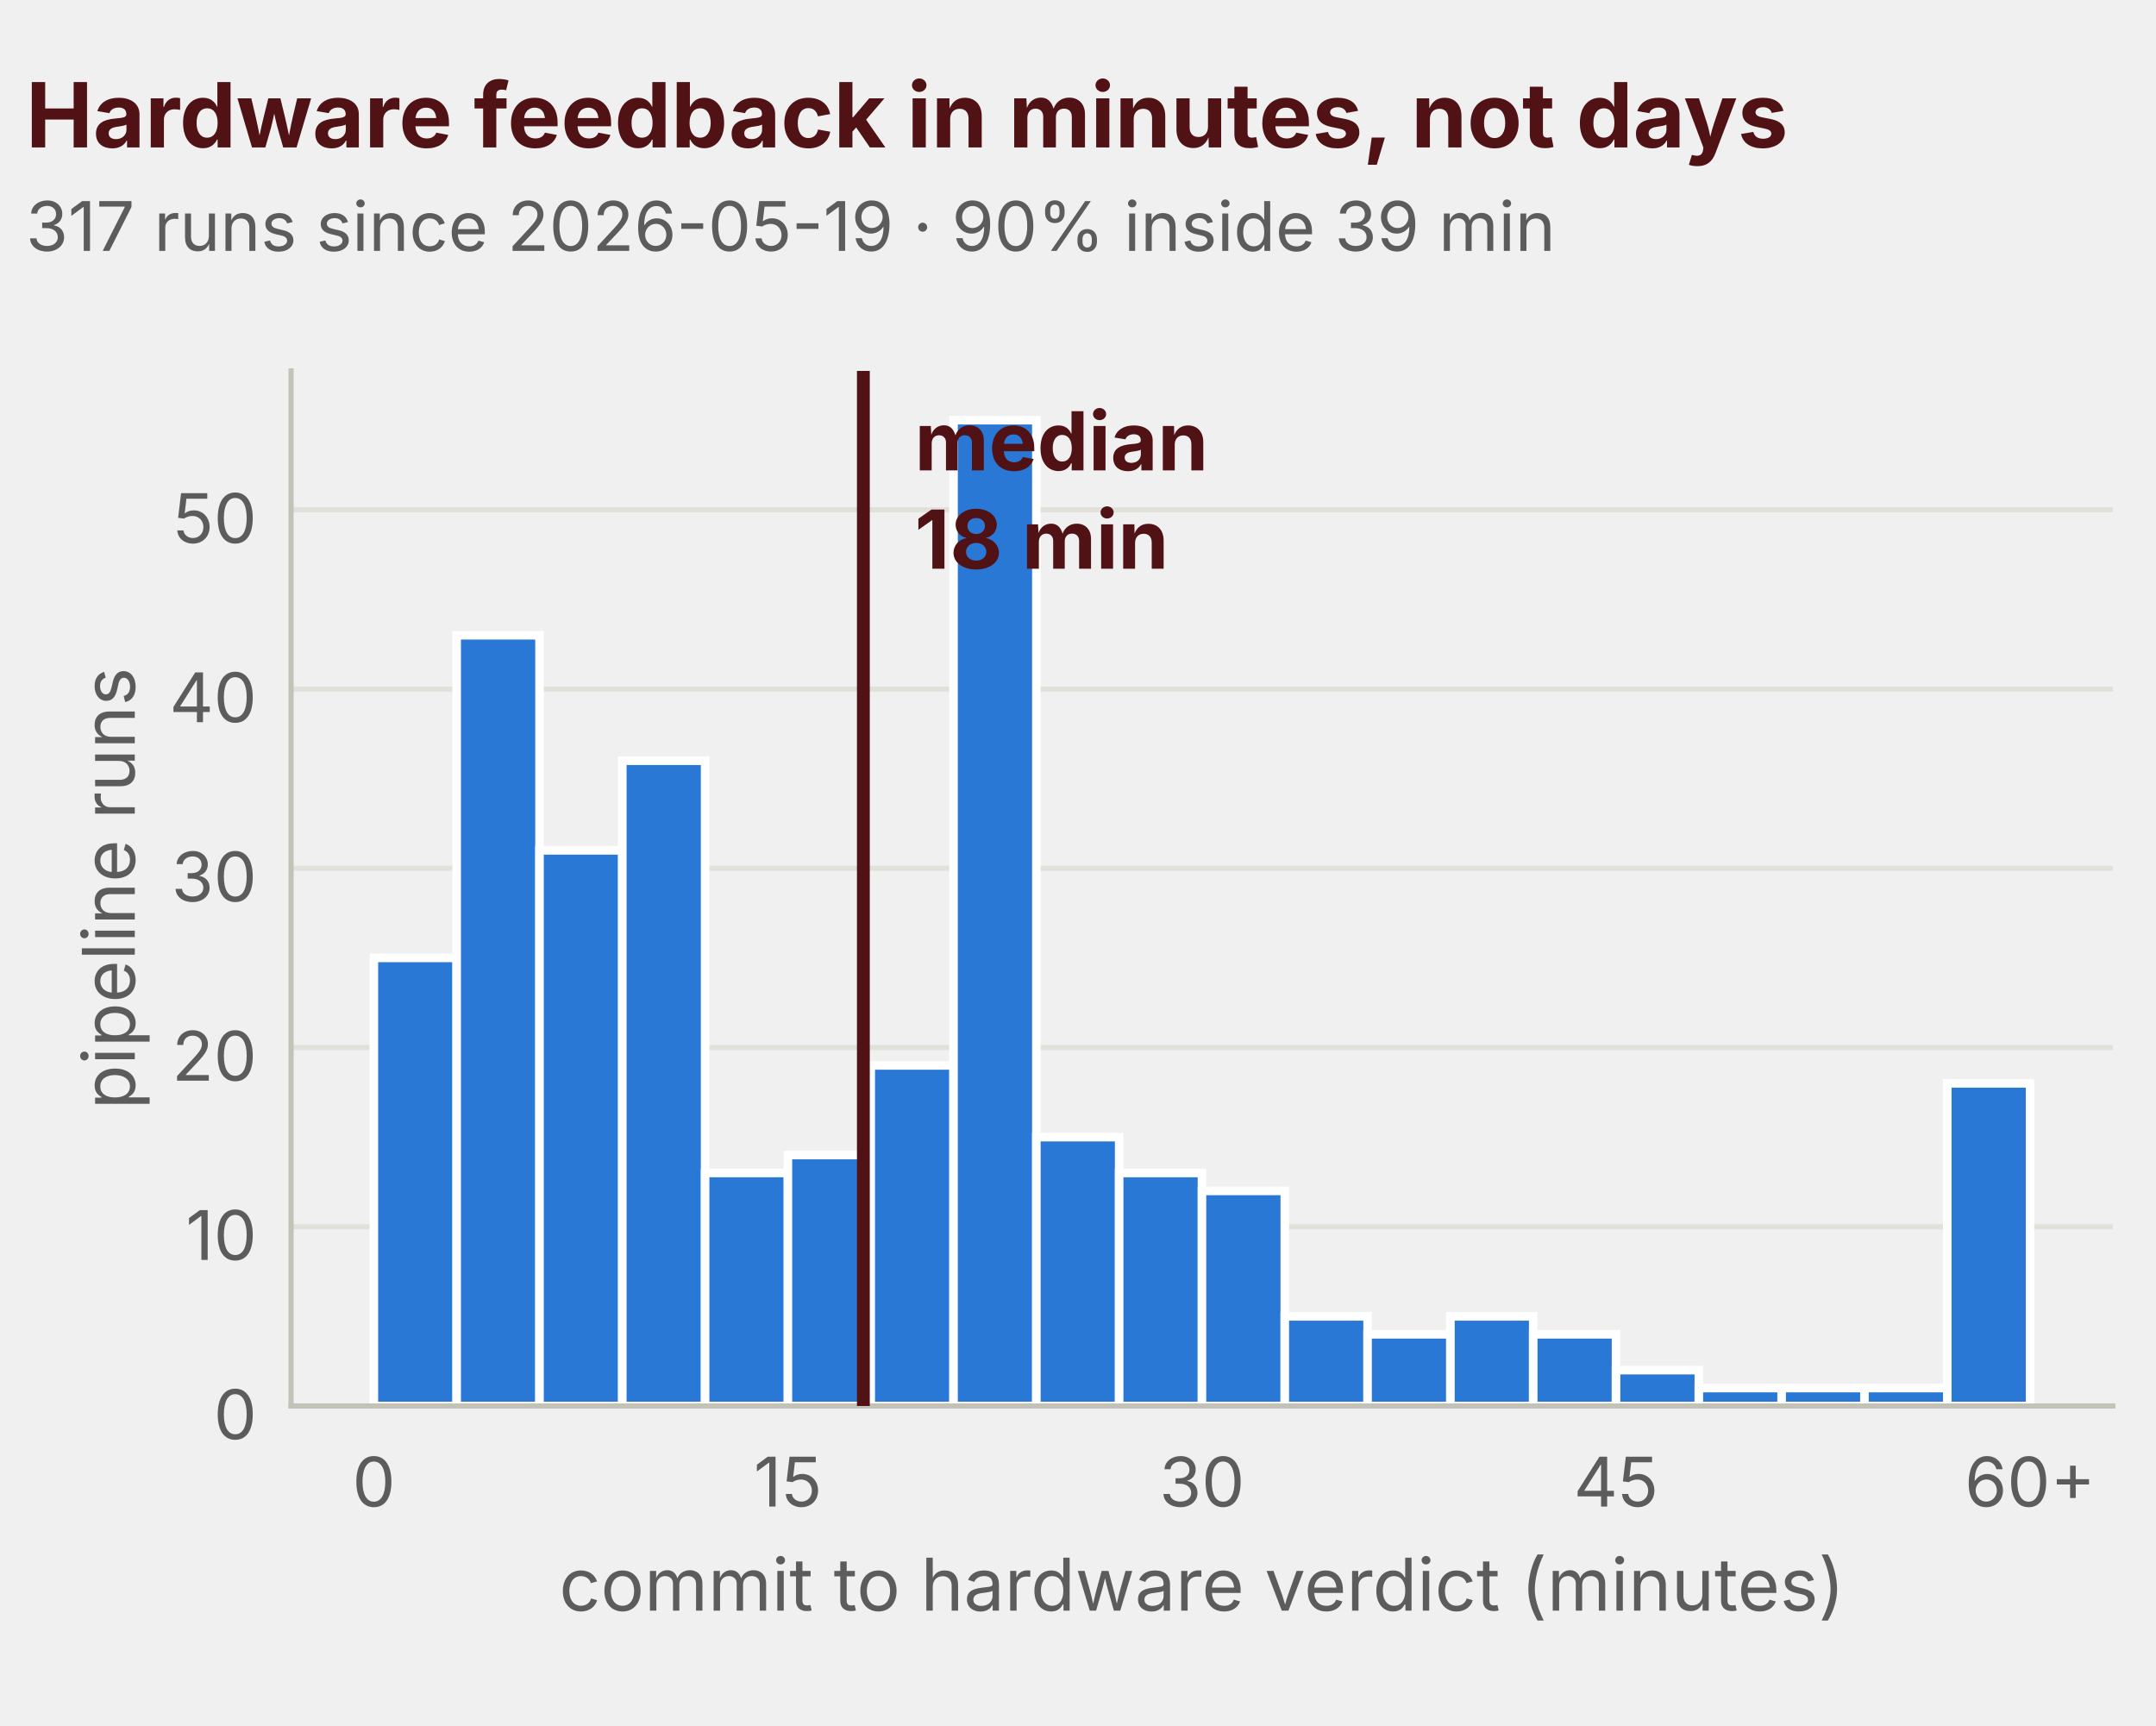
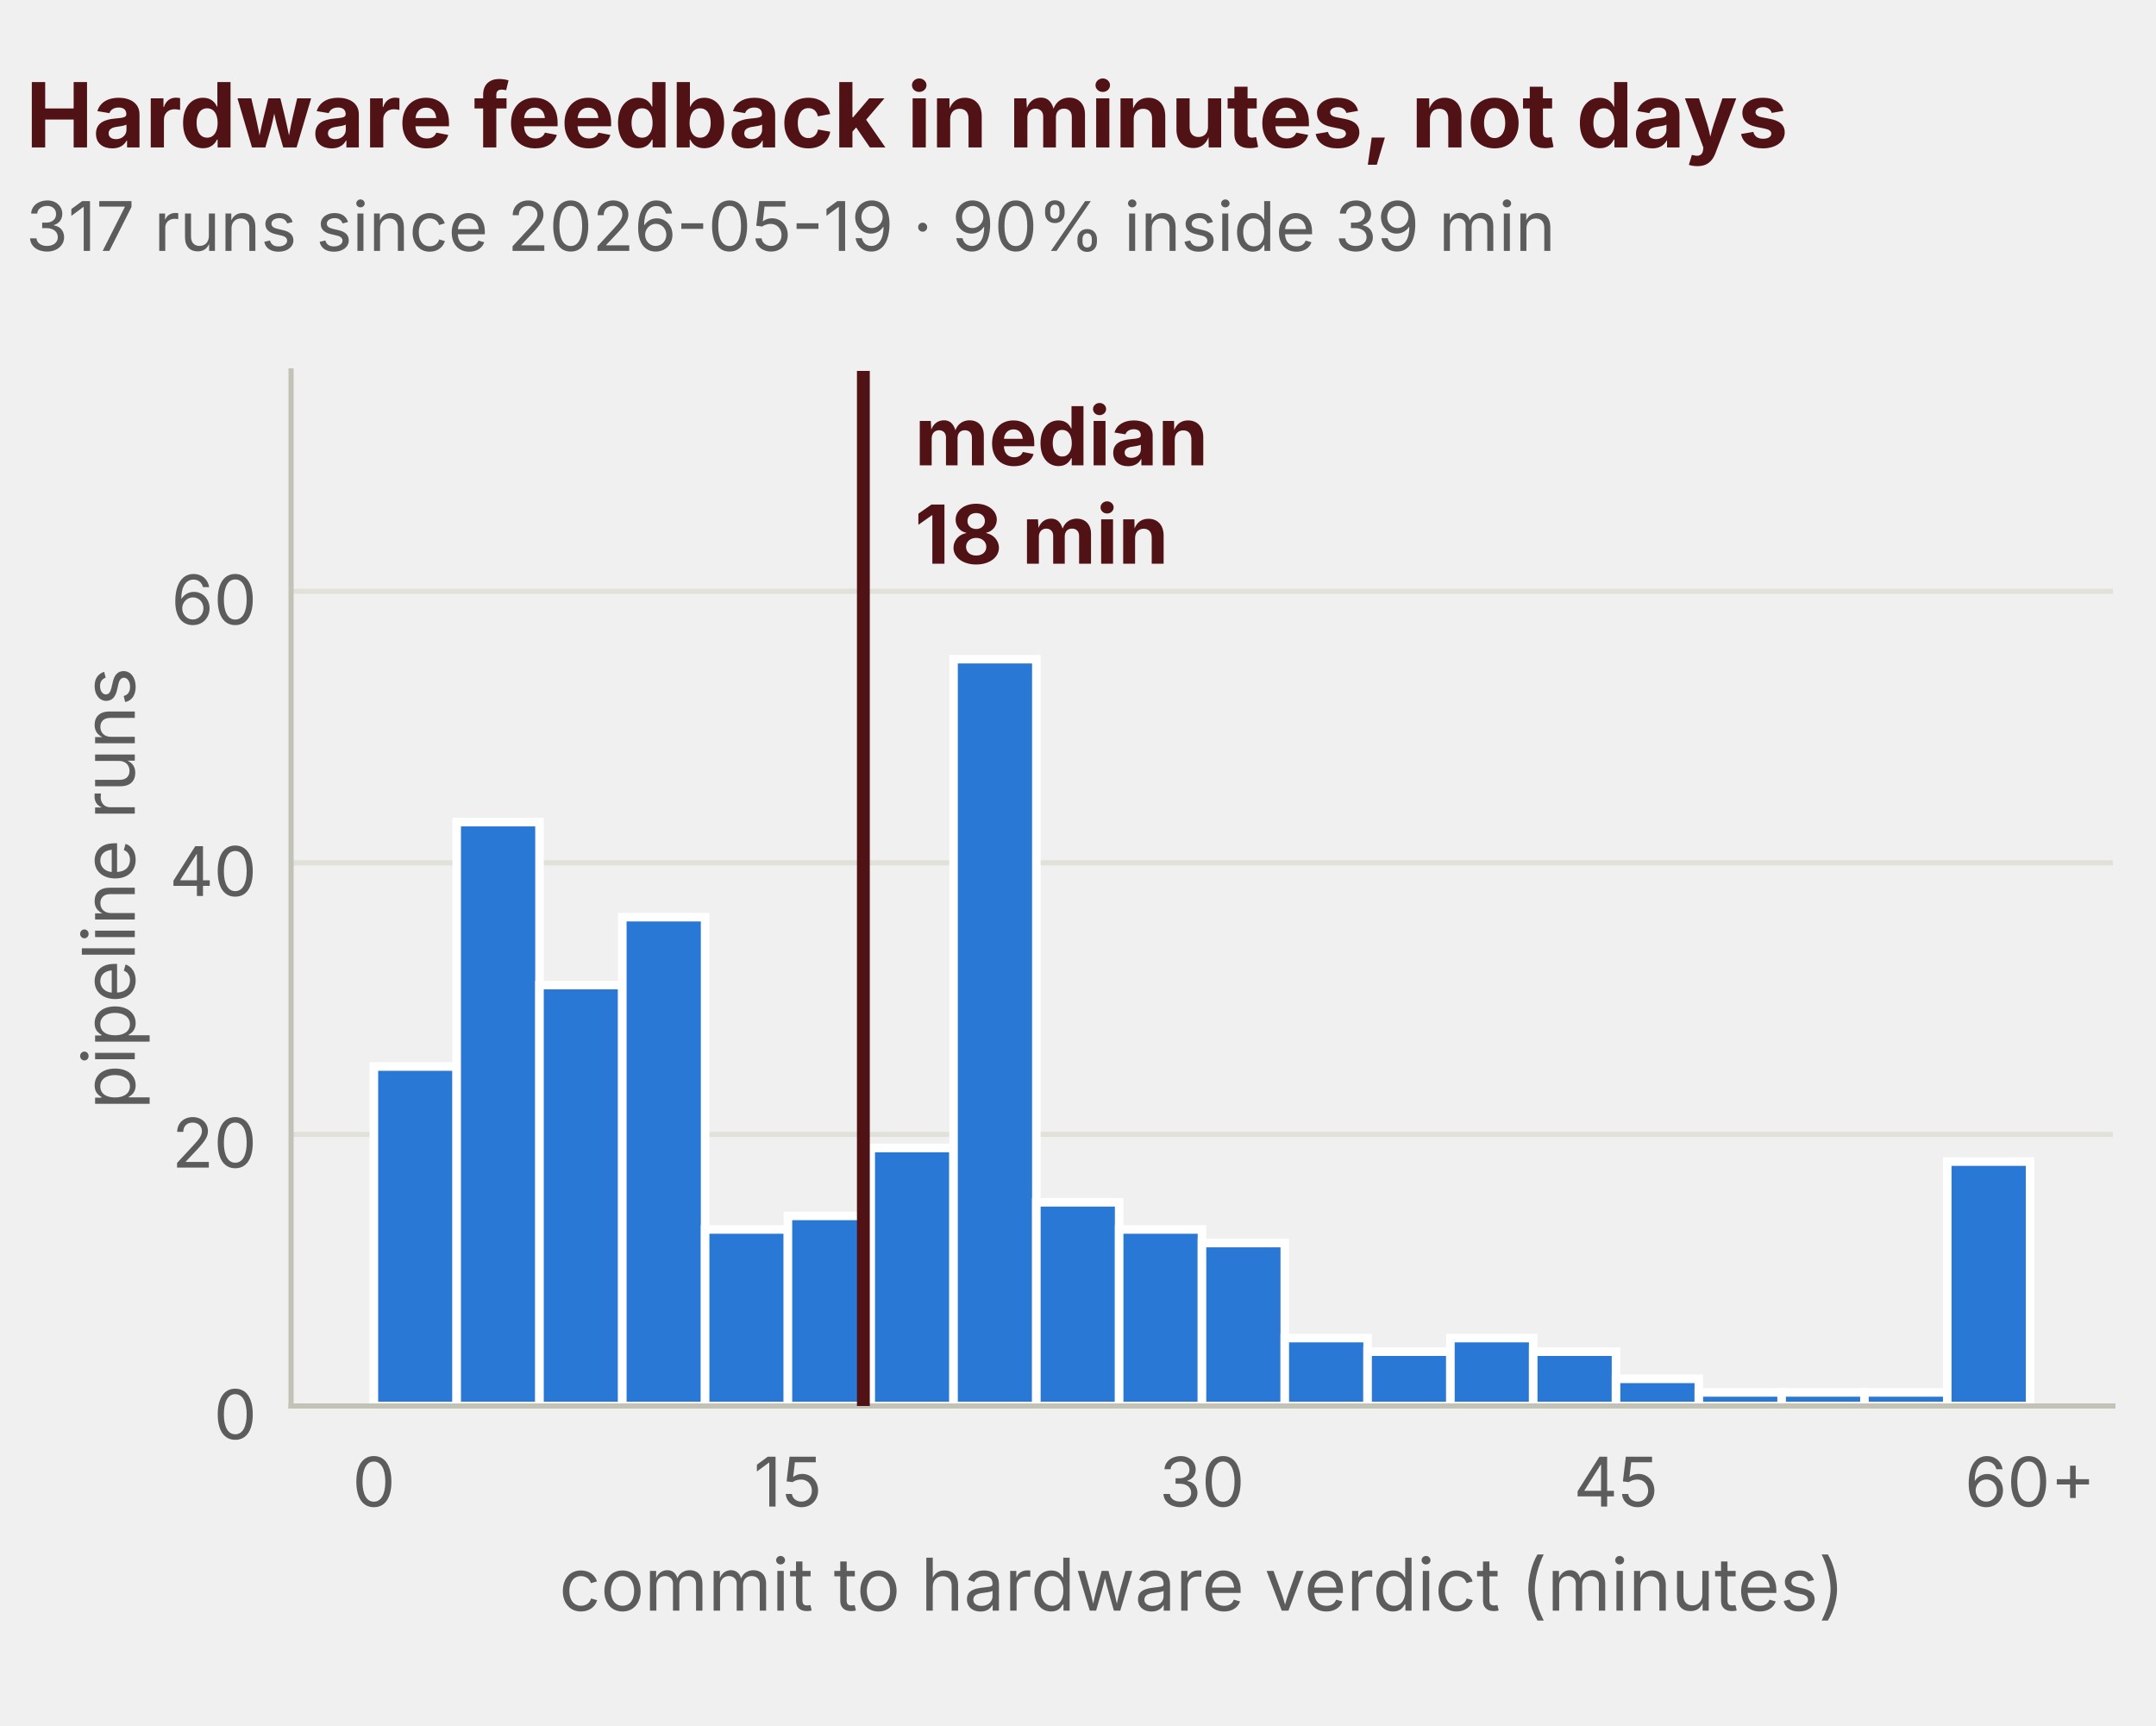
<svg xmlns="http://www.w3.org/2000/svg" width="504pt" height="403.2pt" viewBox="0 0 504 403.2" version="1.1">
  <defs>
    <style type="text/css">*{stroke-linejoin: round; stroke-linecap: butt}</style>
  </defs>
  <g id="figure_1">
    <g id="patch_1">
      <path d="M 0 403.2  L 504 403.2  L 504 0  L 0 0  L 0 403.2  z " style="fill: none" />
    </g>
    <g id="axes_1">
      <g id="patch_2">
        <path d="M 68.04 328.608  L 493.92 328.608  L 493.92 86.688  L 68.04 86.688  L 68.04 328.608  z " style="fill: none" />
      </g>
      <g id="matplotlib.axis_1">
        <g id="xtick_1">
          <g id="line2d_1" />
          <g id="text_1">
            <text style="font-size: 16px; font-family: 'Inter', 'Source Sans 3', 'Liberation Sans', 'DejaVu Sans', sans-serif; text-anchor: middle; fill: #5c5c5c" x="87.398" y="352.108" transform="rotate(-0 87.39818 352.108)">0</text>
          </g>
        </g>
        <g id="xtick_2">
          <g id="line2d_2" />
          <g id="text_2">
            <text style="font-size: 16px; font-family: 'Inter', 'Source Sans 3', 'Liberation Sans', 'DejaVu Sans', sans-serif; text-anchor: middle; fill: #5c5c5c" x="184.189" y="352.108" transform="rotate(-0 184.1891 352.108)">15</text>
          </g>
        </g>
        <g id="xtick_3">
          <g id="line2d_3" />
          <g id="text_3">
            <text style="font-size: 16px; font-family: 'Inter', 'Source Sans 3', 'Liberation Sans', 'DejaVu Sans', sans-serif; text-anchor: middle; fill: #5c5c5c" x="280.98" y="352.108" transform="rotate(-0 280.98 352.108)">30</text>
          </g>
        </g>
        <g id="xtick_4">
          <g id="line2d_4" />
          <g id="text_4">
            <text style="font-size: 16px; font-family: 'Inter', 'Source Sans 3', 'Liberation Sans', 'DejaVu Sans', sans-serif; text-anchor: middle; fill: #5c5c5c" x="377.771" y="352.108" transform="rotate(-0 377.7709 352.108)">45</text>
          </g>
        </g>
        <g id="xtick_5">
          <g id="line2d_5" />
          <g id="text_5">
            <text style="font-size: 16px; font-family: 'Inter', 'Source Sans 3', 'Liberation Sans', 'DejaVu Sans', sans-serif; text-anchor: middle; fill: #5c5c5c" x="474.562" y="352.108" transform="rotate(-0 474.5618 352.108)">60+</text>
          </g>
        </g>
        <g id="text_6">
          <text style="font-size: 17px; font-family: 'Inter', 'Source Sans 3', 'Liberation Sans', 'DejaVu Sans', sans-serif; text-anchor: middle; fill: #5c5c5c" x="280.98" y="376.436" transform="rotate(-0 280.98 376.4361)">commit to hardware verdict (minutes)</text>
        </g>
      </g>
      <g id="matplotlib.axis_2">
        <g id="ytick_1">
          <g id="line2d_6">
-             <path d="M 68.04 328.608  L 493.92 328.608  " clip-path="url(#p0e27136a2b)" style="fill: none; stroke: #e1e0d9; stroke-width: 1.2; stroke-linecap: square" />
+             <path d="M 68.04 328.608  L 493.92 328.608  " clip-path="url(#pcc9017e0d8)" style="fill: none; stroke: #e1e0d9; stroke-width: 1.2; stroke-linecap: square" />
          </g>
          <g id="line2d_7" />
          <g id="text_7">
            <text style="font-size: 16px; font-family: 'Inter', 'Source Sans 3', 'Liberation Sans', 'DejaVu Sans', sans-serif; text-anchor: end; fill: #5c5c5c" x="60.04" y="336.358" transform="rotate(-0 60.04 336.358)">0</text>
          </g>
        </g>
        <g id="ytick_2">
          <g id="line2d_8">
-             <path d="M 68.04 286.717  L 493.92 286.717  " clip-path="url(#p0e27136a2b)" style="fill: none; stroke: #e1e0d9; stroke-width: 1.2; stroke-linecap: square" />
+             <path d="M 68.04 265.137  L 493.92 265.137  " clip-path="url(#pcc9017e0d8)" style="fill: none; stroke: #e1e0d9; stroke-width: 1.2; stroke-linecap: square" />
          </g>
          <g id="line2d_9" />
          <g id="text_8">
-             <text style="font-size: 16px; font-family: 'Inter', 'Source Sans 3', 'Liberation Sans', 'DejaVu Sans', sans-serif; text-anchor: end; fill: #5c5c5c" x="60.04" y="294.467" transform="rotate(-0 60.04 294.4671)">10</text>
+             <text style="font-size: 16px; font-family: 'Inter', 'Source Sans 3', 'Liberation Sans', 'DejaVu Sans', sans-serif; text-anchor: end; fill: #5c5c5c" x="60.04" y="272.887" transform="rotate(-0 60.04 272.8869)">20</text>
          </g>
        </g>
        <g id="ytick_3">
          <g id="line2d_10">
-             <path d="M 68.04 244.826  L 493.92 244.826  " clip-path="url(#p0e27136a2b)" style="fill: none; stroke: #e1e0d9; stroke-width: 1.2; stroke-linecap: square" />
+             <path d="M 68.04 201.666  L 493.92 201.666  " clip-path="url(#pcc9017e0d8)" style="fill: none; stroke: #e1e0d9; stroke-width: 1.2; stroke-linecap: square" />
          </g>
          <g id="line2d_11" />
          <g id="text_9">
-             <text style="font-size: 16px; font-family: 'Inter', 'Source Sans 3', 'Liberation Sans', 'DejaVu Sans', sans-serif; text-anchor: end; fill: #5c5c5c" x="60.04" y="252.576" transform="rotate(-0 60.04 252.5762)">20</text>
+             <text style="font-size: 16px; font-family: 'Inter', 'Source Sans 3', 'Liberation Sans', 'DejaVu Sans', sans-serif; text-anchor: end; fill: #5c5c5c" x="60.04" y="209.416" transform="rotate(-0 60.04 209.4159)">40</text>
          </g>
        </g>
        <g id="ytick_4">
          <g id="line2d_12">
-             <path d="M 68.04 202.935  L 493.92 202.935  " clip-path="url(#p0e27136a2b)" style="fill: none; stroke: #e1e0d9; stroke-width: 1.2; stroke-linecap: square" />
+             <path d="M 68.04 138.195  L 493.92 138.195  " clip-path="url(#pcc9017e0d8)" style="fill: none; stroke: #e1e0d9; stroke-width: 1.2; stroke-linecap: square" />
          </g>
          <g id="line2d_13" />
          <g id="text_10">
-             <text style="font-size: 16px; font-family: 'Inter', 'Source Sans 3', 'Liberation Sans', 'DejaVu Sans', sans-serif; text-anchor: end; fill: #5c5c5c" x="60.04" y="210.685" transform="rotate(-0 60.04 210.6853)">30</text>
+             <text style="font-size: 16px; font-family: 'Inter', 'Source Sans 3', 'Liberation Sans', 'DejaVu Sans', sans-serif; text-anchor: end; fill: #5c5c5c" x="60.04" y="145.945" transform="rotate(-0 60.04 145.9448)">60</text>
          </g>
        </g>
-         <g id="ytick_5">
-           <g id="line2d_14">
-             <path d="M 68.04 161.044  L 493.92 161.044  " clip-path="url(#p0e27136a2b)" style="fill: none; stroke: #e1e0d9; stroke-width: 1.2; stroke-linecap: square" />
-           </g>
-           <g id="line2d_15" />
-           <g id="text_11">
-             <text style="font-size: 16px; font-family: 'Inter', 'Source Sans 3', 'Liberation Sans', 'DejaVu Sans', sans-serif; text-anchor: end; fill: #5c5c5c" x="60.04" y="168.794" transform="rotate(-0 60.04 168.7944)">40</text>
-           </g>
-         </g>
-         <g id="ytick_6">
-           <g id="line2d_16">
-             <path d="M 68.04 119.153  L 493.92 119.153  " clip-path="url(#p0e27136a2b)" style="fill: none; stroke: #e1e0d9; stroke-width: 1.2; stroke-linecap: square" />
-           </g>
-           <g id="line2d_17" />
-           <g id="text_12">
-             <text style="font-size: 16px; font-family: 'Inter', 'Source Sans 3', 'Liberation Sans', 'DejaVu Sans', sans-serif; text-anchor: end; fill: #5c5c5c" x="60.04" y="126.903" transform="rotate(-0 60.04 126.9035)">50</text>
-           </g>
-         </g>
-         <g id="text_13">
+         <g id="text_11">
          <text style="font-size: 17px; font-family: 'Inter', 'Source Sans 3', 'Liberation Sans', 'DejaVu Sans', sans-serif; text-anchor: middle; fill: #5c5c5c" x="31.509" y="207.648" transform="rotate(-90 31.50941 207.648)">pipeline runs</text>
        </g>
      </g>
      <g id="patch_3">
-         <path d="M 87.398 328.608  L 106.756 328.608  L 106.756 223.881  L 87.398 223.881  z " clip-path="url(#p0e27136a2b)" style="fill: #2a78d6; stroke: #ffffff; stroke-width: 2; stroke-linejoin: miter" />
+         <path d="M 87.398 328.608  L 106.756 328.608  L 106.756 249.269  L 87.398 249.269  z " clip-path="url(#pcc9017e0d8)" style="fill: #2a78d6; stroke: #ffffff; stroke-width: 2; stroke-linejoin: miter" />
      </g>
      <g id="patch_4">
-         <path d="M 106.756 328.608  L 126.115 328.608  L 126.115 148.477  L 106.756 148.477  z " clip-path="url(#p0e27136a2b)" style="fill: #2a78d6; stroke: #ffffff; stroke-width: 2; stroke-linejoin: miter" />
+         <path d="M 106.756 328.608  L 126.115 328.608  L 126.115 192.145  L 106.756 192.145  z " clip-path="url(#pcc9017e0d8)" style="fill: #2a78d6; stroke: #ffffff; stroke-width: 2; stroke-linejoin: miter" />
      </g>
      <g id="patch_5">
-         <path d="M 126.115 328.608  L 145.473 328.608  L 145.473 198.746  L 126.115 198.746  z " clip-path="url(#p0e27136a2b)" style="fill: #2a78d6; stroke: #ffffff; stroke-width: 2; stroke-linejoin: miter" />
+         <path d="M 126.115 328.608  L 145.473 328.608  L 145.473 230.228  L 126.115 230.228  z " clip-path="url(#pcc9017e0d8)" style="fill: #2a78d6; stroke: #ffffff; stroke-width: 2; stroke-linejoin: miter" />
      </g>
      <g id="patch_6">
-         <path d="M 145.473 328.608  L 164.831 328.608  L 164.831 177.801  L 145.473 177.801  z " clip-path="url(#p0e27136a2b)" style="fill: #2a78d6; stroke: #ffffff; stroke-width: 2; stroke-linejoin: miter" />
+         <path d="M 145.473 328.608  L 164.831 328.608  L 164.831 214.36  L 145.473 214.36  z " clip-path="url(#pcc9017e0d8)" style="fill: #2a78d6; stroke: #ffffff; stroke-width: 2; stroke-linejoin: miter" />
      </g>
      <g id="patch_7">
-         <path d="M 164.831 328.608  L 184.189 328.608  L 184.189 274.15  L 164.831 274.15  z " clip-path="url(#p0e27136a2b)" style="fill: #2a78d6; stroke: #ffffff; stroke-width: 2; stroke-linejoin: miter" />
+         <path d="M 164.831 328.608  L 184.189 328.608  L 184.189 287.352  L 164.831 287.352  z " clip-path="url(#pcc9017e0d8)" style="fill: #2a78d6; stroke: #ffffff; stroke-width: 2; stroke-linejoin: miter" />
      </g>
      <g id="patch_8">
-         <path d="M 184.189 328.608  L 203.547 328.608  L 203.547 269.961  L 184.189 269.961  z " clip-path="url(#p0e27136a2b)" style="fill: #2a78d6; stroke: #ffffff; stroke-width: 2; stroke-linejoin: miter" />
+         <path d="M 184.189 328.608  L 203.547 328.608  L 203.547 284.178  L 184.189 284.178  z " clip-path="url(#pcc9017e0d8)" style="fill: #2a78d6; stroke: #ffffff; stroke-width: 2; stroke-linejoin: miter" />
      </g>
      <g id="patch_9">
-         <path d="M 203.547 328.608  L 222.905 328.608  L 222.905 249.015  L 203.547 249.015  z " clip-path="url(#p0e27136a2b)" style="fill: #2a78d6; stroke: #ffffff; stroke-width: 2; stroke-linejoin: miter" />
+         <path d="M 203.547 328.608  L 222.905 328.608  L 222.905 268.31  L 203.547 268.31  z " clip-path="url(#pcc9017e0d8)" style="fill: #2a78d6; stroke: #ffffff; stroke-width: 2; stroke-linejoin: miter" />
      </g>
      <g id="patch_10">
-         <path d="M 222.905 328.608  L 242.264 328.608  L 242.264 98.208  L 222.905 98.208  z " clip-path="url(#p0e27136a2b)" style="fill: #2a78d6; stroke: #ffffff; stroke-width: 2; stroke-linejoin: miter" />
+         <path d="M 222.905 328.608  L 242.264 328.608  L 242.264 154.063  L 222.905 154.063  z " clip-path="url(#pcc9017e0d8)" style="fill: #2a78d6; stroke: #ffffff; stroke-width: 2; stroke-linejoin: miter" />
      </g>
      <g id="patch_11">
-         <path d="M 242.264 328.608  L 261.622 328.608  L 261.622 265.772  L 242.264 265.772  z " clip-path="url(#p0e27136a2b)" style="fill: #2a78d6; stroke: #ffffff; stroke-width: 2; stroke-linejoin: miter" />
+         <path d="M 242.264 328.608  L 261.622 328.608  L 261.622 281.005  L 242.264 281.005  z " clip-path="url(#pcc9017e0d8)" style="fill: #2a78d6; stroke: #ffffff; stroke-width: 2; stroke-linejoin: miter" />
      </g>
      <g id="patch_12">
-         <path d="M 261.622 328.608  L 280.98 328.608  L 280.98 274.15  L 261.622 274.15  z " clip-path="url(#p0e27136a2b)" style="fill: #2a78d6; stroke: #ffffff; stroke-width: 2; stroke-linejoin: miter" />
+         <path d="M 261.622 328.608  L 280.98 328.608  L 280.98 287.352  L 261.622 287.352  z " clip-path="url(#pcc9017e0d8)" style="fill: #2a78d6; stroke: #ffffff; stroke-width: 2; stroke-linejoin: miter" />
      </g>
      <g id="patch_13">
-         <path d="M 280.98 328.608  L 300.338 328.608  L 300.338 278.339  L 280.98 278.339  z " clip-path="url(#p0e27136a2b)" style="fill: #2a78d6; stroke: #ffffff; stroke-width: 2; stroke-linejoin: miter" />
+         <path d="M 280.98 328.608  L 300.338 328.608  L 300.338 290.525  L 280.98 290.525  z " clip-path="url(#pcc9017e0d8)" style="fill: #2a78d6; stroke: #ffffff; stroke-width: 2; stroke-linejoin: miter" />
      </g>
      <g id="patch_14">
-         <path d="M 300.338 328.608  L 319.696 328.608  L 319.696 307.663  L 300.338 307.663  z " clip-path="url(#p0e27136a2b)" style="fill: #2a78d6; stroke: #ffffff; stroke-width: 2; stroke-linejoin: miter" />
+         <path d="M 300.338 328.608  L 319.696 328.608  L 319.696 312.74  L 300.338 312.74  z " clip-path="url(#pcc9017e0d8)" style="fill: #2a78d6; stroke: #ffffff; stroke-width: 2; stroke-linejoin: miter" />
      </g>
      <g id="patch_15">
-         <path d="M 319.696 328.608  L 339.055 328.608  L 339.055 311.852  L 319.696 311.852  z " clip-path="url(#p0e27136a2b)" style="fill: #2a78d6; stroke: #ffffff; stroke-width: 2; stroke-linejoin: miter" />
+         <path d="M 319.696 328.608  L 339.055 328.608  L 339.055 315.914  L 319.696 315.914  z " clip-path="url(#pcc9017e0d8)" style="fill: #2a78d6; stroke: #ffffff; stroke-width: 2; stroke-linejoin: miter" />
      </g>
      <g id="patch_16">
-         <path d="M 339.055 328.608  L 358.413 328.608  L 358.413 307.663  L 339.055 307.663  z " clip-path="url(#p0e27136a2b)" style="fill: #2a78d6; stroke: #ffffff; stroke-width: 2; stroke-linejoin: miter" />
+         <path d="M 339.055 328.608  L 358.413 328.608  L 358.413 312.74  L 339.055 312.74  z " clip-path="url(#pcc9017e0d8)" style="fill: #2a78d6; stroke: #ffffff; stroke-width: 2; stroke-linejoin: miter" />
      </g>
      <g id="patch_17">
-         <path d="M 358.413 328.608  L 377.771 328.608  L 377.771 311.852  L 358.413 311.852  z " clip-path="url(#p0e27136a2b)" style="fill: #2a78d6; stroke: #ffffff; stroke-width: 2; stroke-linejoin: miter" />
+         <path d="M 358.413 328.608  L 377.771 328.608  L 377.771 315.914  L 358.413 315.914  z " clip-path="url(#pcc9017e0d8)" style="fill: #2a78d6; stroke: #ffffff; stroke-width: 2; stroke-linejoin: miter" />
      </g>
      <g id="patch_18">
-         <path d="M 377.771 328.608  L 397.129 328.608  L 397.129 320.23  L 377.771 320.23  z " clip-path="url(#p0e27136a2b)" style="fill: #2a78d6; stroke: #ffffff; stroke-width: 2; stroke-linejoin: miter" />
+         <path d="M 377.771 328.608  L 397.129 328.608  L 397.129 322.261  L 377.771 322.261  z " clip-path="url(#pcc9017e0d8)" style="fill: #2a78d6; stroke: #ffffff; stroke-width: 2; stroke-linejoin: miter" />
      </g>
      <g id="patch_19">
-         <path d="M 397.129 328.608  L 416.487 328.608  L 416.487 324.419  L 397.129 324.419  z " clip-path="url(#p0e27136a2b)" style="fill: #2a78d6; stroke: #ffffff; stroke-width: 2; stroke-linejoin: miter" />
+         <path d="M 397.129 328.608  L 416.487 328.608  L 416.487 325.434  L 397.129 325.434  z " clip-path="url(#pcc9017e0d8)" style="fill: #2a78d6; stroke: #ffffff; stroke-width: 2; stroke-linejoin: miter" />
      </g>
      <g id="patch_20">
-         <path d="M 416.487 328.608  L 435.845 328.608  L 435.845 324.419  L 416.487 324.419  z " clip-path="url(#p0e27136a2b)" style="fill: #2a78d6; stroke: #ffffff; stroke-width: 2; stroke-linejoin: miter" />
+         <path d="M 416.487 328.608  L 435.845 328.608  L 435.845 325.434  L 416.487 325.434  z " clip-path="url(#pcc9017e0d8)" style="fill: #2a78d6; stroke: #ffffff; stroke-width: 2; stroke-linejoin: miter" />
      </g>
      <g id="patch_21">
-         <path d="M 435.845 328.608  L 455.204 328.608  L 455.204 324.419  L 435.845 324.419  z " clip-path="url(#p0e27136a2b)" style="fill: #2a78d6; stroke: #ffffff; stroke-width: 2; stroke-linejoin: miter" />
+         <path d="M 435.845 328.608  L 455.204 328.608  L 455.204 325.434  L 435.845 325.434  z " clip-path="url(#pcc9017e0d8)" style="fill: #2a78d6; stroke: #ffffff; stroke-width: 2; stroke-linejoin: miter" />
      </g>
      <g id="patch_22">
-         <path d="M 455.204 328.608  L 474.562 328.608  L 474.562 253.204  L 455.204 253.204  z " clip-path="url(#p0e27136a2b)" style="fill: #2a78d6; stroke: #ffffff; stroke-width: 2; stroke-linejoin: miter" />
+         <path d="M 455.204 328.608  L 474.562 328.608  L 474.562 271.484  L 455.204 271.484  z " clip-path="url(#pcc9017e0d8)" style="fill: #2a78d6; stroke: #ffffff; stroke-width: 2; stroke-linejoin: miter" />
      </g>
      <g id="patch_23">
        <path d="M 68.04 328.608  L 68.04 86.688  " style="fill: none; stroke: #c3c2b7; stroke-width: 1.2; stroke-linejoin: miter; stroke-linecap: square" />
      </g>
      <g id="patch_24">
        <path d="M 68.04 328.608  L 493.92 328.608  " style="fill: none; stroke: #c3c2b7; stroke-width: 1.2; stroke-linejoin: miter; stroke-linecap: square" />
      </g>
-       <g id="text_14">
-         <text style="font-weight: 700; font-size: 19px; font-family: 'Inter', 'Source Sans 3', 'Liberation Sans', 'DejaVu Sans', sans-serif; fill: #501214" transform="translate(213.8265 109.9326)">median</text>
-         <text style="font-weight: 700; font-size: 19px; font-family: 'Inter', 'Source Sans 3', 'Liberation Sans', 'DejaVu Sans', sans-serif; fill: #501214" transform="translate(213.8265 132.9219)">18 min</text>
+       <g id="text_12">
+         <text style="font-weight: 700; font-size: 19px; font-family: 'Inter', 'Source Sans 3', 'Liberation Sans', 'DejaVu Sans', sans-serif; fill: #501214" transform="translate(213.8265 108.7597)">median</text>
+         <text style="font-weight: 700; font-size: 19px; font-family: 'Inter', 'Source Sans 3', 'Liberation Sans', 'DejaVu Sans', sans-serif; fill: #501214" transform="translate(213.8265 131.749)">18 min</text>
      </g>
-       <g id="line2d_18">
-         <path d="M 201.827 328.608  L 201.827 86.688  " clip-path="url(#p0e27136a2b)" style="fill: none; stroke: #501214; stroke-width: 3; stroke-linecap: square" />
+       <g id="line2d_14">
+         <path d="M 201.827 328.608  L 201.827 86.688  " clip-path="url(#pcc9017e0d8)" style="fill: none; stroke: #501214; stroke-width: 3; stroke-linecap: square" />
      </g>
    </g>
-     <g id="text_15">
+     <g id="text_13">
      <text style="font-weight: 700; font-size: 21px; font-family: 'Inter', 'Source Sans 3', 'Liberation Sans', 'DejaVu Sans', sans-serif; text-anchor: start; fill: #501214" x="6.048" y="34.456" transform="rotate(-0 6.048 34.45575)">Hardware feedback in minutes, not days</text>
    </g>
-     <g id="text_16">
+     <g id="text_14">
      <text style="font-size: 16px; font-family: 'Inter', 'Source Sans 3', 'Liberation Sans', 'DejaVu Sans', sans-serif; text-anchor: start; fill: #5c5c5c" x="6.048" y="58.642" transform="rotate(-0 6.048 58.6424)">317 runs since 2026-05-19  ·  90% inside 39 min</text>
    </g>
  </g>
  <defs>
-     <clipPath id="p0e27136a2b">
+     <clipPath id="pcc9017e0d8">
      <rect x="68.04" y="86.688" width="425.88" height="241.92" />
    </clipPath>
  </defs>
</svg>
